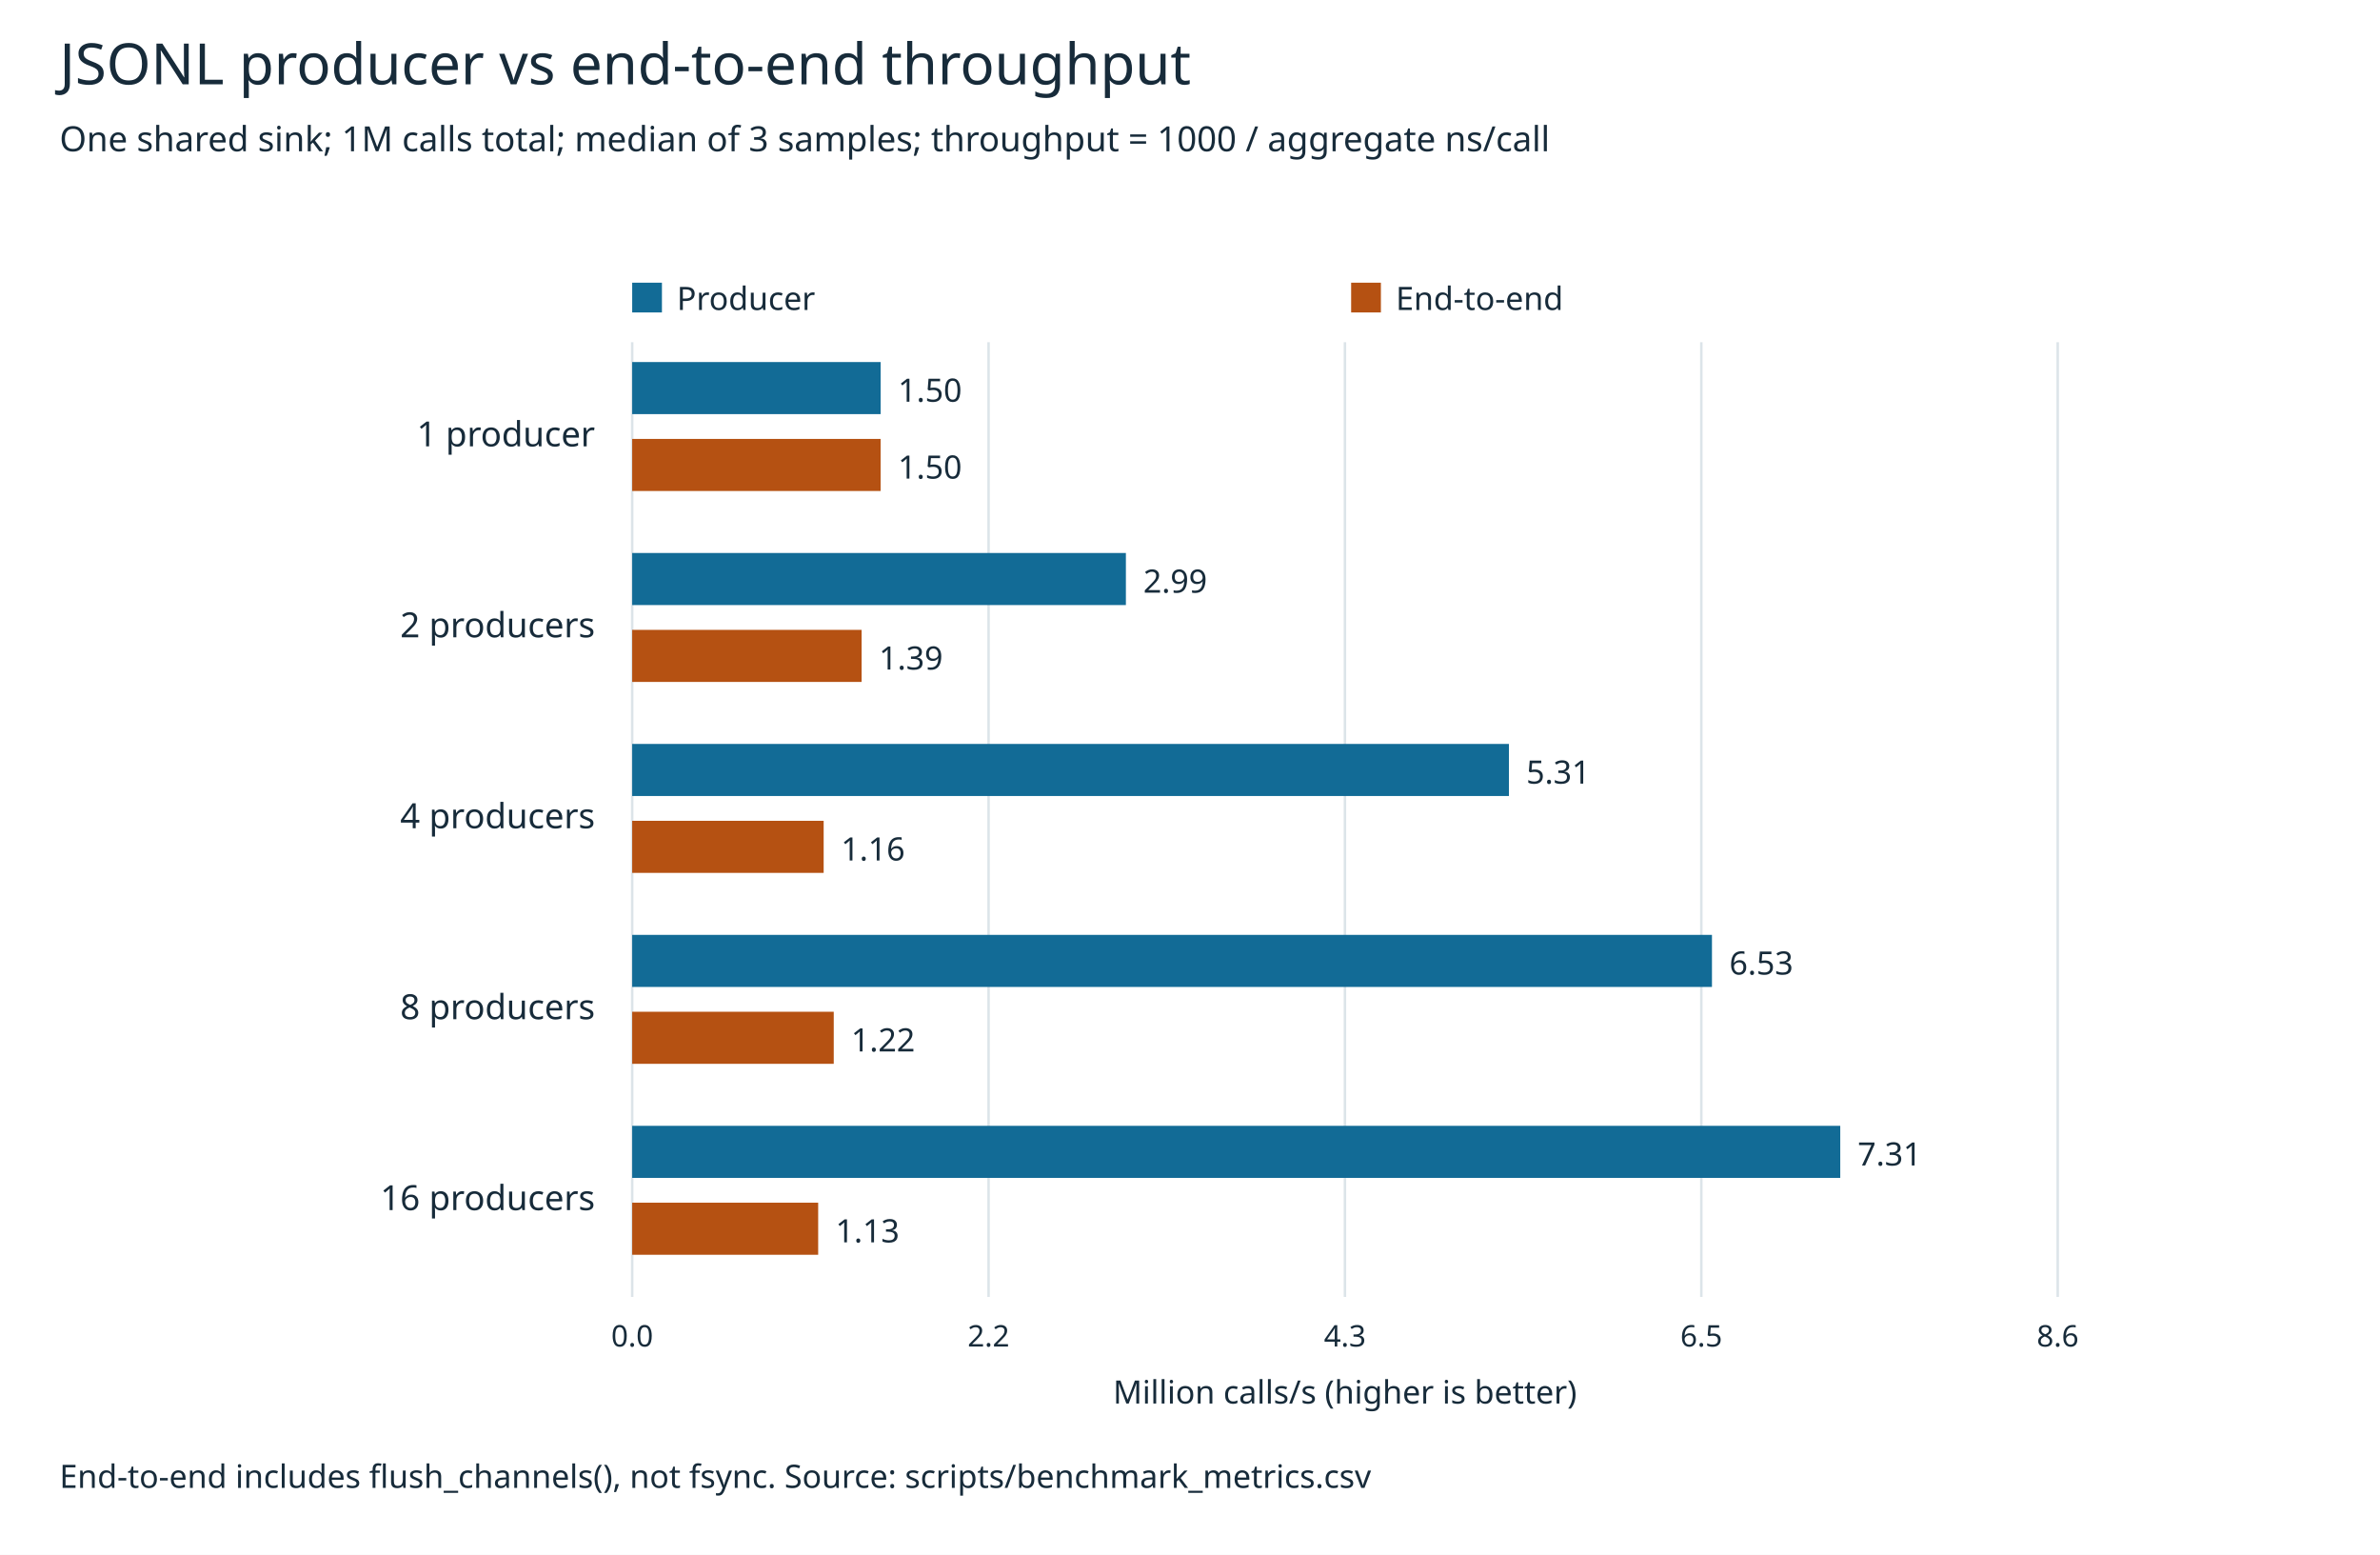
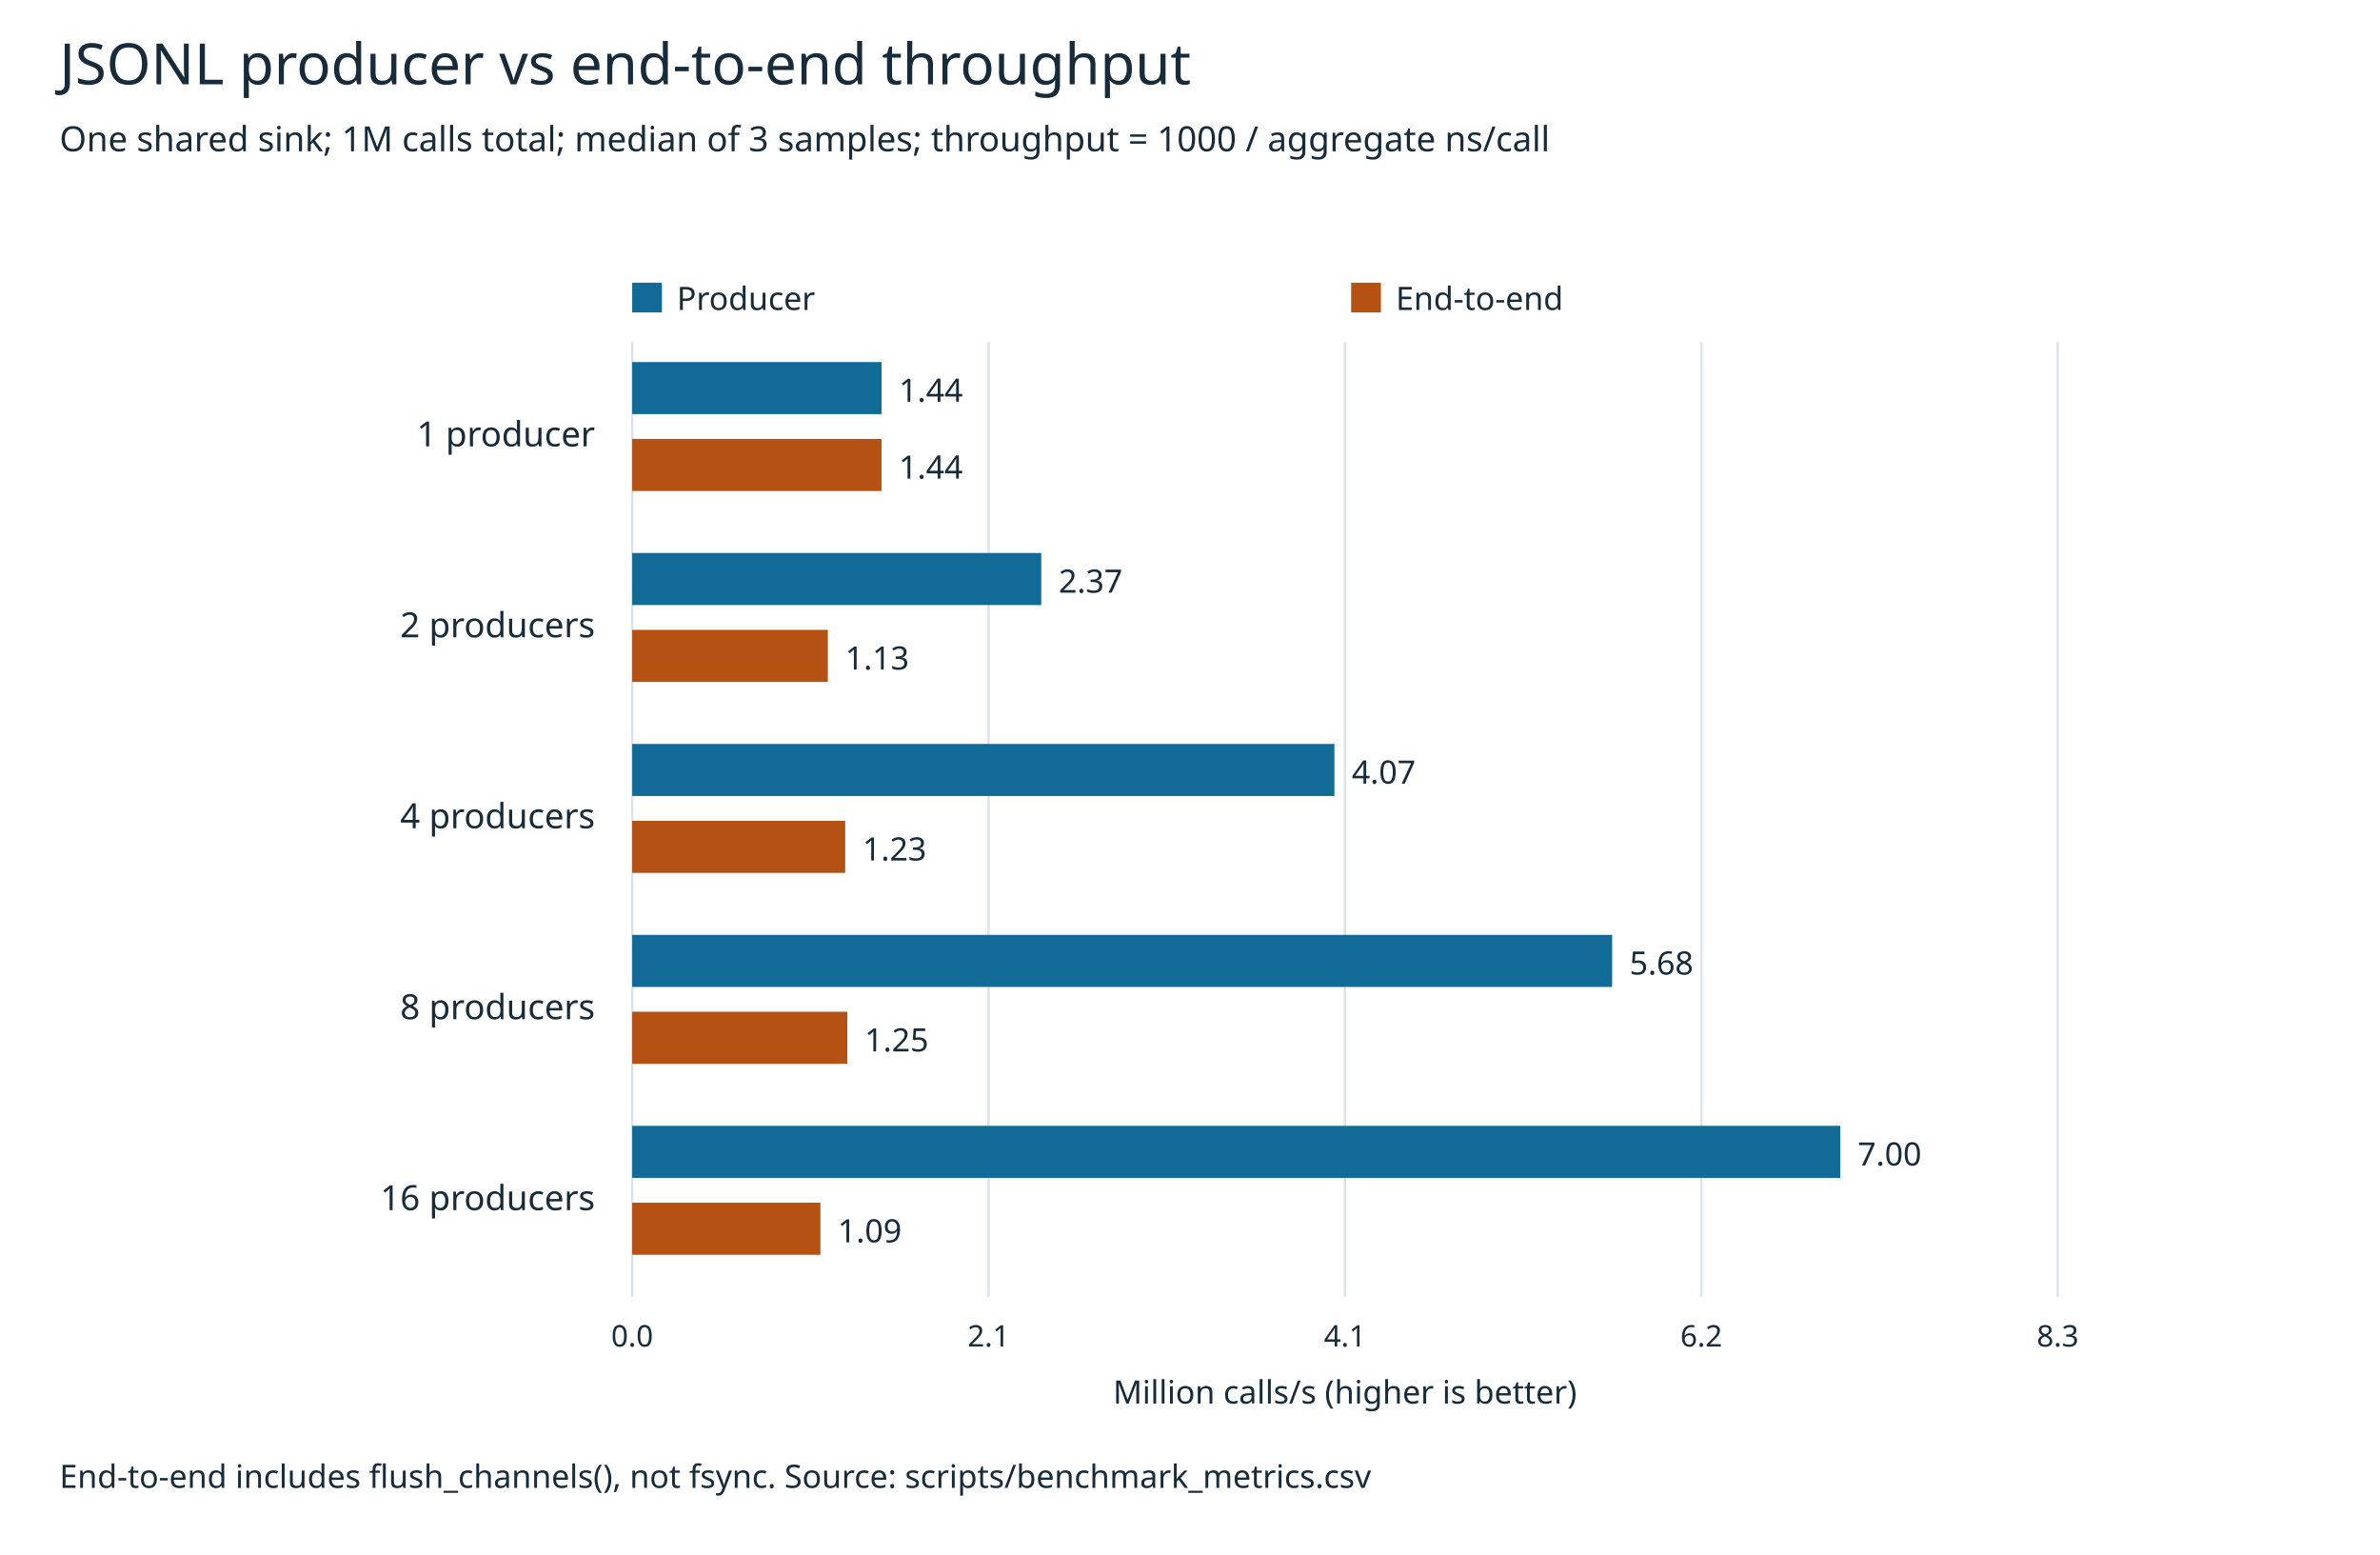
<svg xmlns="http://www.w3.org/2000/svg" width="960" height="627" viewBox="0 0 960 627" role="img" aria-labelledby="title desc">
  <rect width="960" height="627" fill="#ffffff" />
  <g font-family="sans-serif">
    <text x="24.00" y="34.00" font-size="23" text-anchor="start" fill="#172b3a">JSONL producer vs end-to-end throughput</text>
    <text x="24.00" y="61.00" font-size="14" text-anchor="start" fill="#172b3a">One shared sink; 1M calls total; median of 3 samples; throughput = 1000 / aggregate ns/call</text>
    <text x="24.00" y="102.00" font-size="17" text-anchor="start" fill="#172b3a" />
    <rect x="255" y="114" width="12" height="12" fill="#126b96" />
    <text x="273.00" y="125.00" font-size="13" text-anchor="start" fill="#172b3a">Producer</text>
    <rect x="545" y="114" width="12" height="12" fill="#b55112" />
    <text x="563.00" y="125.00" font-size="13" text-anchor="start" fill="#172b3a">End-to-end</text>
    <path d="M255.00 138V523" stroke="#dce4e9" />
    <text x="255.00" y="543.00" font-size="12" text-anchor="middle" fill="#172b3a">0.0</text>
    <path d="M398.75 138V523" stroke="#dce4e9" />
-     <text x="398.75" y="543.00" font-size="12" text-anchor="middle" fill="#172b3a">2.2</text>
+     <text x="398.75" y="543.00" font-size="12" text-anchor="middle" fill="#172b3a">2.1</text>
    <path d="M542.50 138V523" stroke="#dce4e9" />
-     <text x="542.50" y="543.00" font-size="12" text-anchor="middle" fill="#172b3a">4.3</text>
+     <text x="542.50" y="543.00" font-size="12" text-anchor="middle" fill="#172b3a">4.1</text>
    <path d="M686.25 138V523" stroke="#dce4e9" />
-     <text x="686.25" y="543.00" font-size="12" text-anchor="middle" fill="#172b3a">6.5</text>
+     <text x="686.25" y="543.00" font-size="12" text-anchor="middle" fill="#172b3a">6.2</text>
    <path d="M830.00 138V523" stroke="#dce4e9" />
-     <text x="830.00" y="543.00" font-size="12" text-anchor="middle" fill="#172b3a">8.6</text>
+     <text x="830.00" y="543.00" font-size="12" text-anchor="middle" fill="#172b3a">8.3</text>
    <text x="542.50" y="566.00" font-size="13" text-anchor="middle" fill="#172b3a">Million calls/s (higher is better)</text>
    <text x="240.00" y="180.00" font-size="14" text-anchor="end" fill="#172b3a">1 producer</text>
-     <rect x="255" y="146" width="100.22" height="21" fill="#126b96" />
-     <text x="362.22" y="162.00" font-size="13" text-anchor="start" fill="#172b3a">1.50</text>
-     <rect x="255" y="177" width="100.21" height="21" fill="#b55112" />
-     <text x="362.21" y="193.00" font-size="13" text-anchor="start" fill="#172b3a">1.50</text>
+     <rect x="255" y="146" width="100.58" height="21" fill="#126b96" />
+     <text x="362.58" y="162.00" font-size="13" text-anchor="start" fill="#172b3a">1.44</text>
+     <rect x="255" y="177" width="100.57" height="21" fill="#b55112" />
+     <text x="362.57" y="193.00" font-size="13" text-anchor="start" fill="#172b3a">1.44</text>
    <text x="240.00" y="257.00" font-size="14" text-anchor="end" fill="#172b3a">2 producers</text>
-     <rect x="255" y="223" width="199.14" height="21" fill="#126b96" />
-     <text x="461.14" y="239.00" font-size="13" text-anchor="start" fill="#172b3a">2.99</text>
-     <rect x="255" y="254" width="92.54" height="21" fill="#b55112" />
-     <text x="354.54" y="270.00" font-size="13" text-anchor="start" fill="#172b3a">1.39</text>
+     <rect x="255" y="223" width="165.01" height="21" fill="#126b96" />
+     <text x="427.01" y="239.00" font-size="13" text-anchor="start" fill="#172b3a">2.37</text>
+     <rect x="255" y="254" width="78.92" height="21" fill="#b55112" />
+     <text x="340.92" y="270.00" font-size="13" text-anchor="start" fill="#172b3a">1.13</text>
    <text x="240.00" y="334.00" font-size="14" text-anchor="end" fill="#172b3a">4 producers</text>
-     <rect x="255" y="300" width="353.64" height="21" fill="#126b96" />
-     <text x="615.64" y="316.00" font-size="13" text-anchor="start" fill="#172b3a">5.31</text>
-     <rect x="255" y="331" width="77.23" height="21" fill="#b55112" />
-     <text x="339.23" y="347.00" font-size="13" text-anchor="start" fill="#172b3a">1.16</text>
+     <rect x="255" y="300" width="283.25" height="21" fill="#126b96" />
+     <text x="545.25" y="316.00" font-size="13" text-anchor="start" fill="#172b3a">4.07</text>
+     <rect x="255" y="331" width="85.92" height="21" fill="#b55112" />
+     <text x="347.92" y="347.00" font-size="13" text-anchor="start" fill="#172b3a">1.23</text>
    <text x="240.00" y="411.00" font-size="14" text-anchor="end" fill="#172b3a">8 producers</text>
-     <rect x="255" y="377" width="435.54" height="21" fill="#126b96" />
-     <text x="697.54" y="393.00" font-size="13" text-anchor="start" fill="#172b3a">6.53</text>
-     <rect x="255" y="408" width="81.30" height="21" fill="#b55112" />
-     <text x="343.30" y="424.00" font-size="13" text-anchor="start" fill="#172b3a">1.22</text>
+     <rect x="255" y="377" width="395.28" height="21" fill="#126b96" />
+     <text x="657.28" y="393.00" font-size="13" text-anchor="start" fill="#172b3a">5.68</text>
+     <rect x="255" y="408" width="86.78" height="21" fill="#b55112" />
+     <text x="348.78" y="424.00" font-size="13" text-anchor="start" fill="#172b3a">1.25</text>
    <text x="240.00" y="488.00" font-size="14" text-anchor="end" fill="#172b3a">16 producers</text>
    <rect x="255" y="454" width="487.29" height="21" fill="#126b96" />
-     <text x="749.29" y="470.00" font-size="13" text-anchor="start" fill="#172b3a">7.31</text>
-     <rect x="255" y="485" width="75.02" height="21" fill="#b55112" />
-     <text x="337.02" y="501.00" font-size="13" text-anchor="start" fill="#172b3a">1.13</text>
+     <text x="749.29" y="470.00" font-size="13" text-anchor="start" fill="#172b3a">7.00</text>
+     <rect x="255" y="485" width="75.91" height="21" fill="#b55112" />
+     <text x="337.91" y="501.00" font-size="13" text-anchor="start" fill="#172b3a">1.09</text>
    <text x="24.00" y="600.00" font-size="13" text-anchor="start" fill="#172b3a">End-to-end includes flush_channels(), not fsync. Source: scripts/benchmark_metrics.csv</text>
  </g>
</svg>
